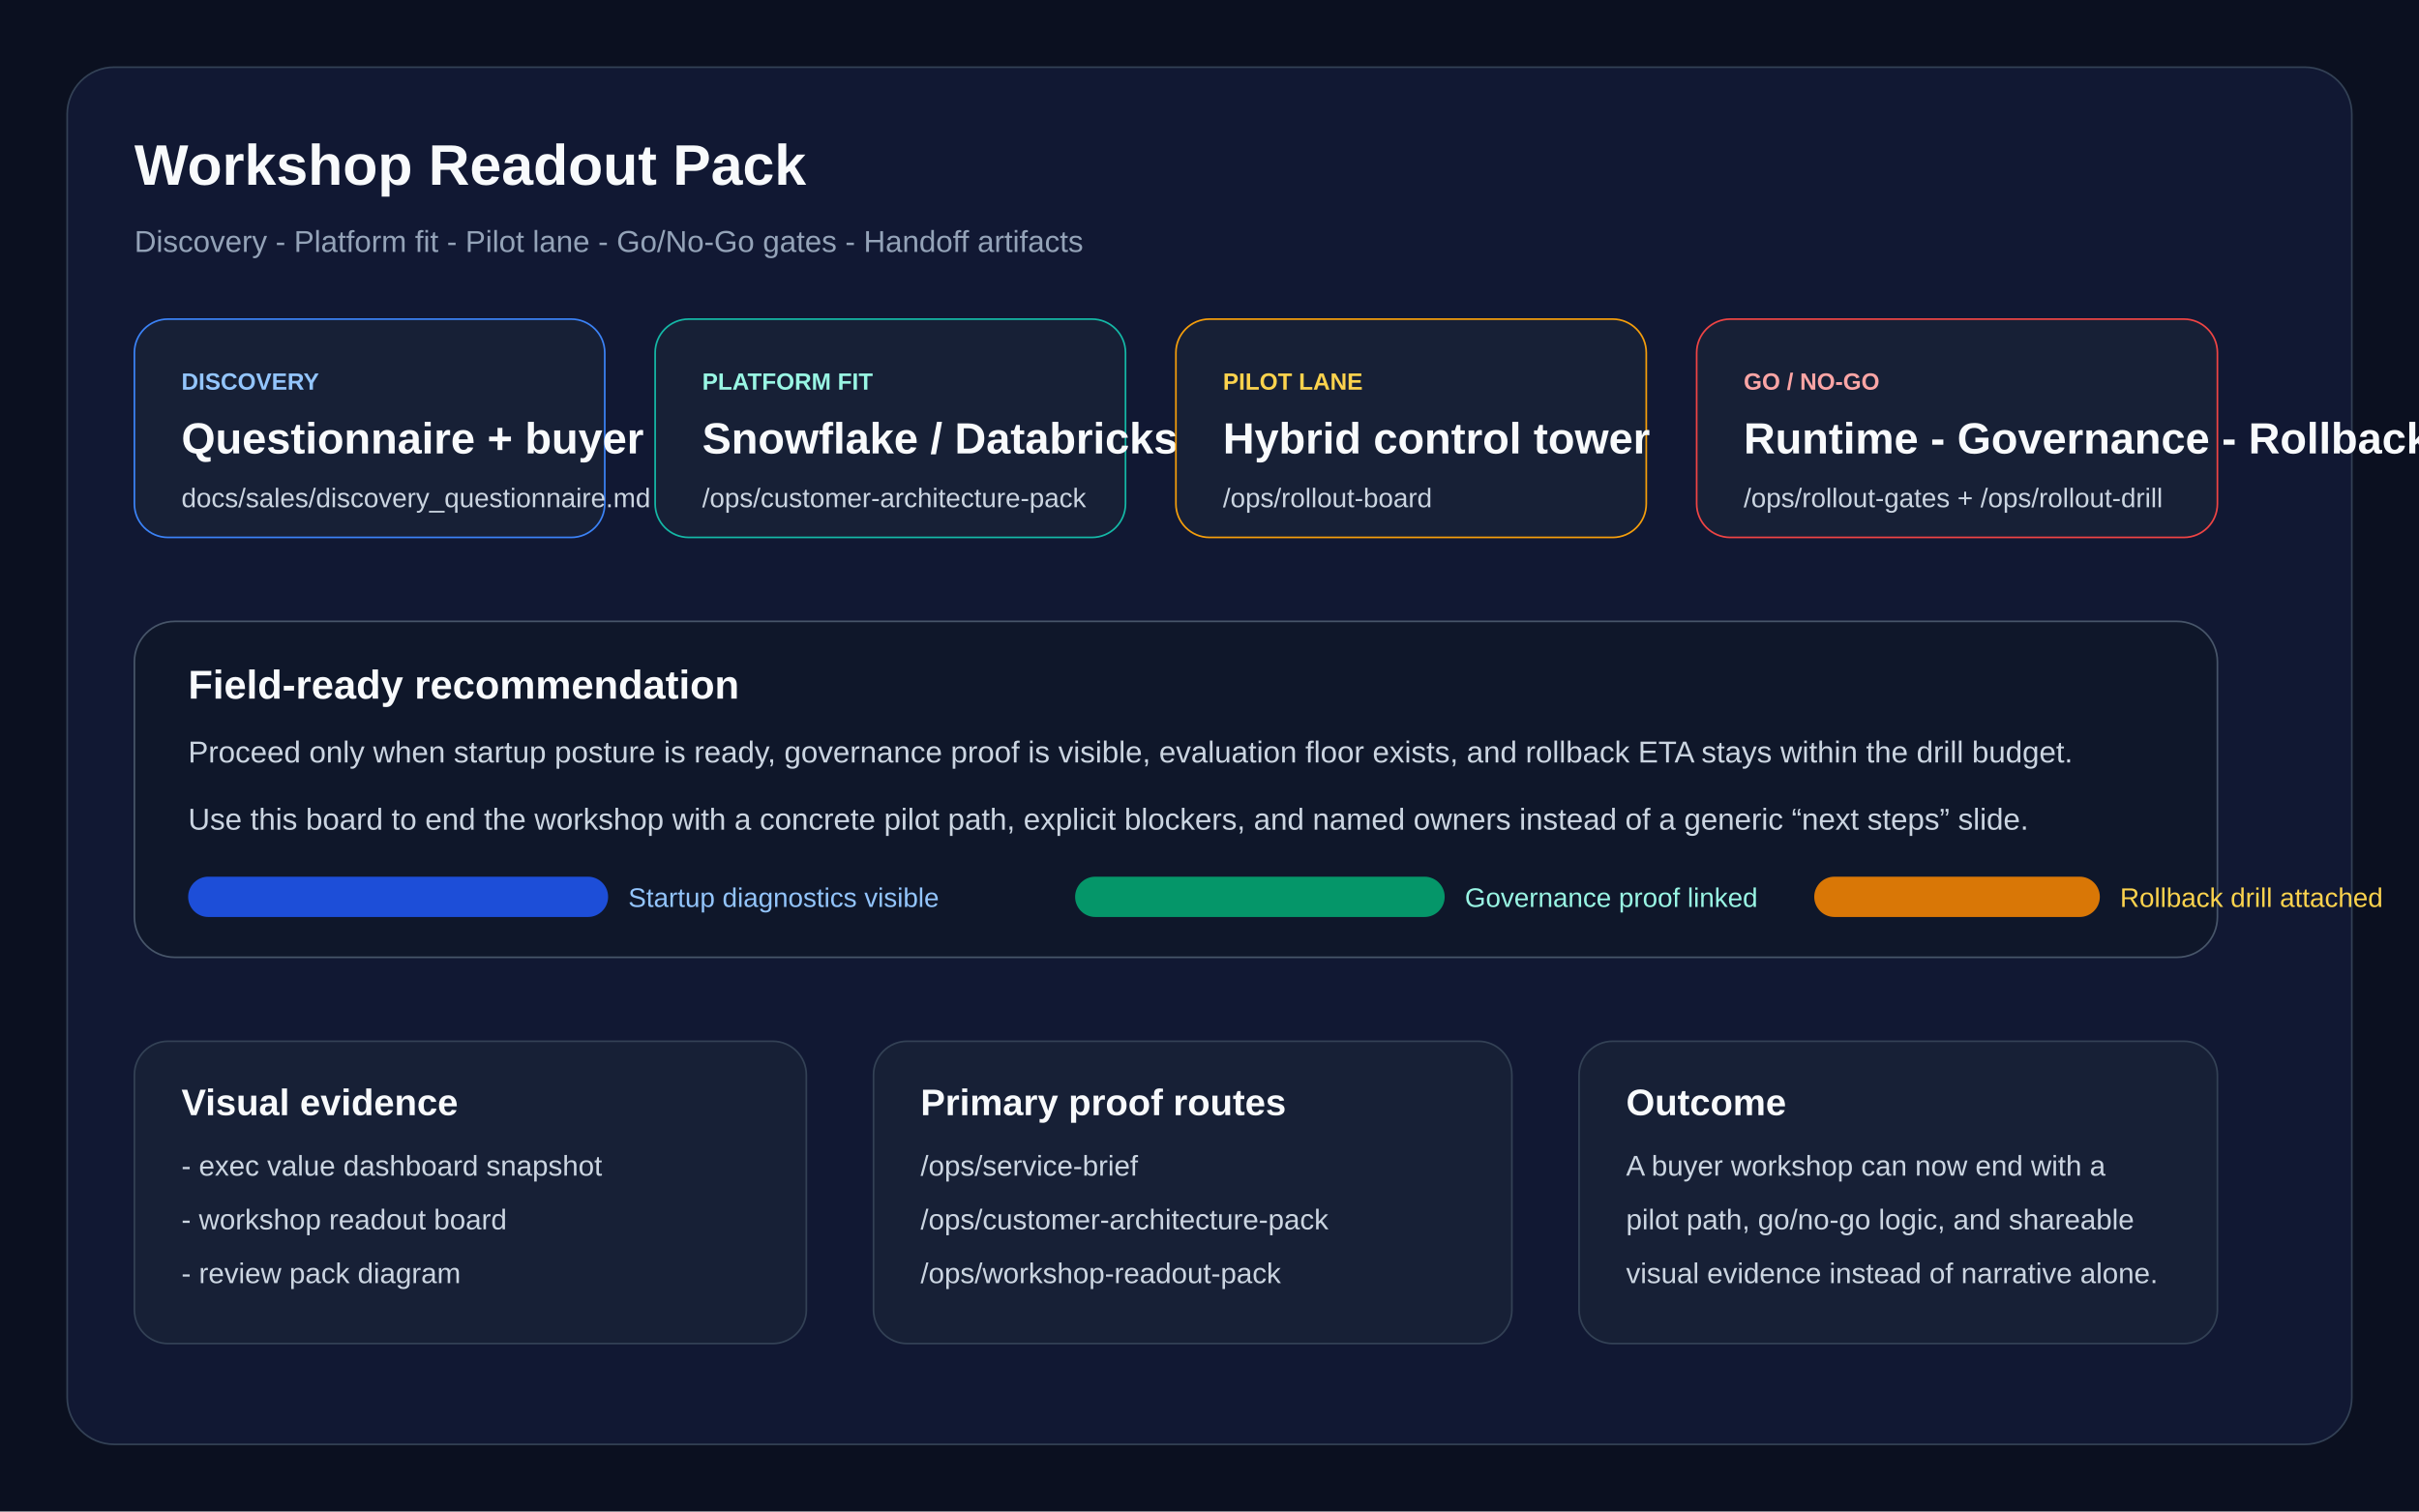
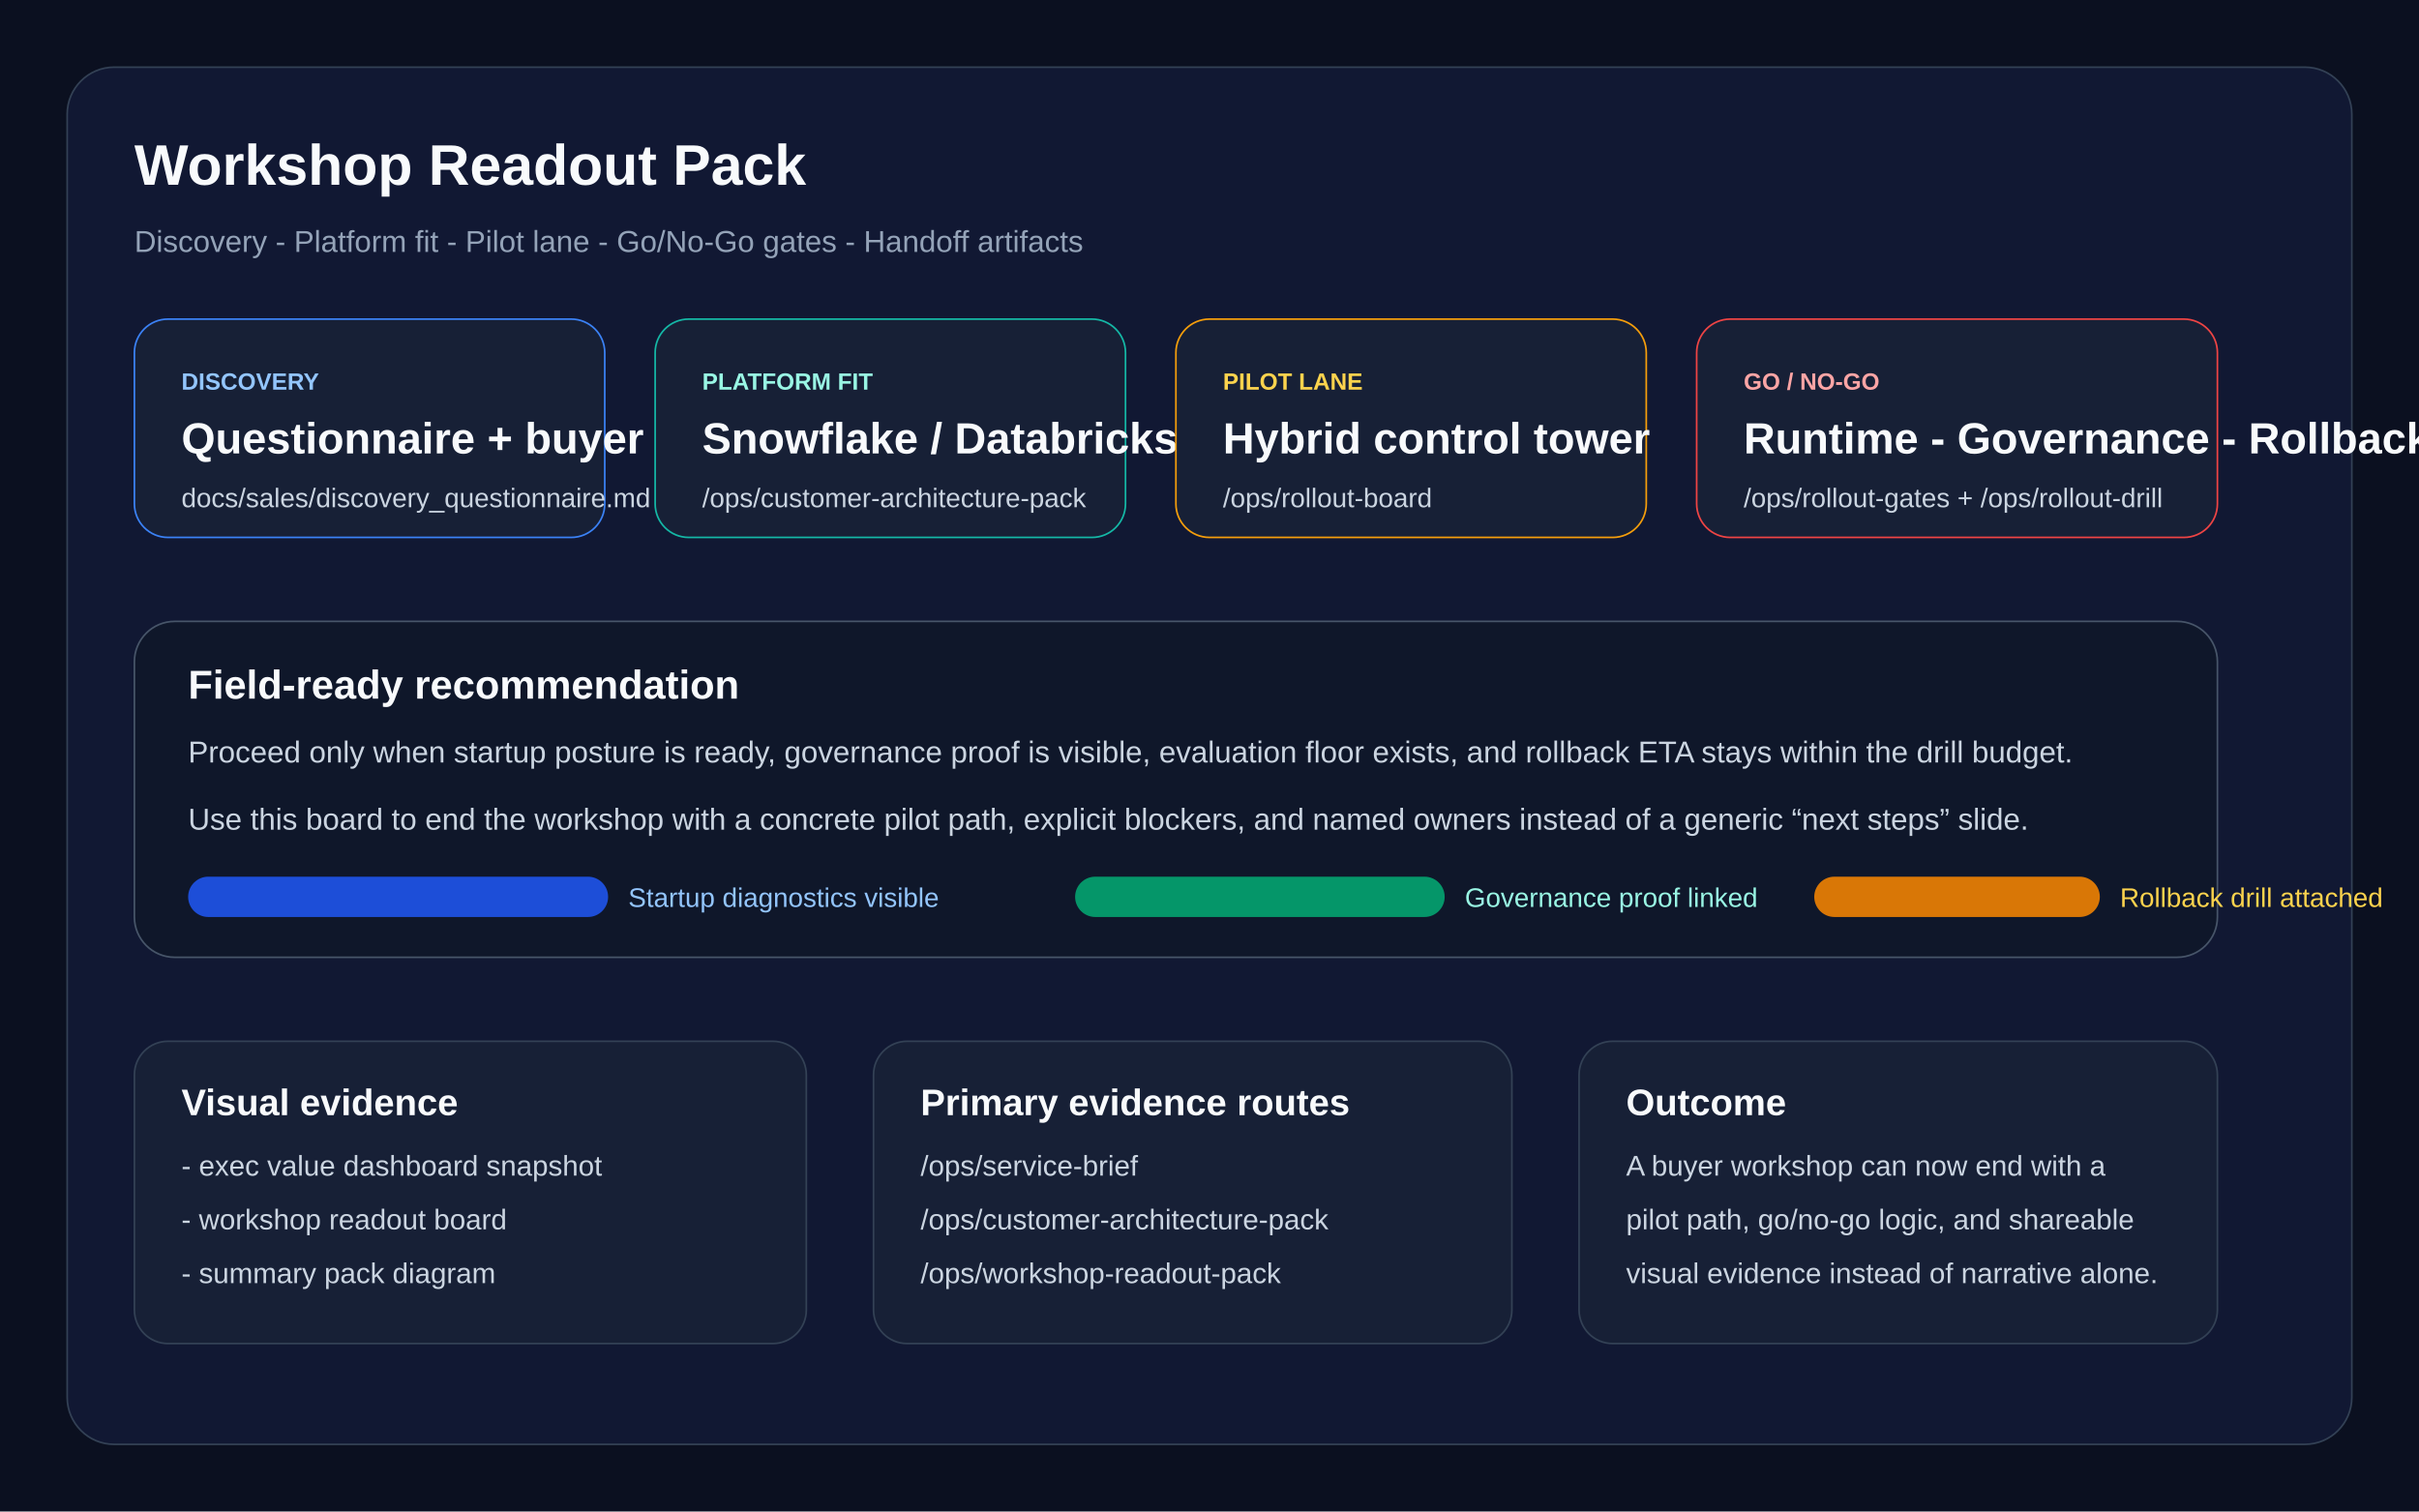
<svg xmlns="http://www.w3.org/2000/svg" width="1440" height="900" viewBox="0 0 1440 900" fill="none" role="img" aria-labelledby="title desc">
  <rect width="1440" height="900" fill="#0B1020" />
  <rect x="40" y="40" width="1360" height="820" rx="28" fill="#111833" stroke="#334155" />
  <text x="80" y="110" fill="#F8FAFC" font-family="Arial, sans-serif" font-size="34" font-weight="700">Workshop Readout Pack</text>
  <text x="80" y="150" fill="#94A3B8" font-family="Arial, sans-serif" font-size="18">Discovery - Platform fit - Pilot lane - Go/No-Go gates - Handoff artifacts</text>
  <rect x="80" y="190" width="280" height="130" rx="20" fill="#172036" stroke="#3B82F6" />
  <text x="108" y="232" fill="#93C5FD" font-family="Arial, sans-serif" font-size="14" font-weight="700">DISCOVERY</text>
  <text x="108" y="270" fill="#F8FAFC" font-family="Arial, sans-serif" font-size="26" font-weight="700">Questionnaire + buyer map</text>
  <text x="108" y="302" fill="#CBD5E1" font-family="Arial, sans-serif" font-size="16">docs/sales/discovery_questionnaire.md</text>
  <rect x="390" y="190" width="280" height="130" rx="20" fill="#172036" stroke="#14B8A6" />
  <text x="418" y="232" fill="#99F6E4" font-family="Arial, sans-serif" font-size="14" font-weight="700">PLATFORM FIT</text>
  <text x="418" y="270" fill="#F8FAFC" font-family="Arial, sans-serif" font-size="26" font-weight="700">Snowflake / Databricks / Palantir</text>
  <text x="418" y="302" fill="#CBD5E1" font-family="Arial, sans-serif" font-size="16">/ops/customer-architecture-pack</text>
  <rect x="700" y="190" width="280" height="130" rx="20" fill="#172036" stroke="#F59E0B" />
  <text x="728" y="232" fill="#FCD34D" font-family="Arial, sans-serif" font-size="14" font-weight="700">PILOT LANE</text>
  <text x="728" y="270" fill="#F8FAFC" font-family="Arial, sans-serif" font-size="26" font-weight="700">Hybrid control tower</text>
  <text x="728" y="302" fill="#CBD5E1" font-family="Arial, sans-serif" font-size="16">/ops/rollout-board</text>
  <rect x="1010" y="190" width="310" height="130" rx="20" fill="#172036" stroke="#EF4444" />
  <text x="1038" y="232" fill="#FCA5A5" font-family="Arial, sans-serif" font-size="14" font-weight="700">GO / NO-GO</text>
  <text x="1038" y="270" fill="#F8FAFC" font-family="Arial, sans-serif" font-size="26" font-weight="700">Runtime - Governance - Rollback</text>
  <text x="1038" y="302" fill="#CBD5E1" font-family="Arial, sans-serif" font-size="16">/ops/rollout-gates + /ops/rollout-drill</text>
  <rect x="80" y="370" width="1240" height="200" rx="24" fill="#0F172A" stroke="#475569" />
  <text x="112" y="416" fill="#F8FAFC" font-family="Arial, sans-serif" font-size="24" font-weight="700">Field-ready recommendation</text>
  <text x="112" y="454" fill="#CBD5E1" font-family="Arial, sans-serif" font-size="18">Proceed only when startup posture is ready, governance proof is visible, evaluation floor exists, and rollback ETA stays within the drill budget.</text>
  <text x="112" y="494" fill="#CBD5E1" font-family="Arial, sans-serif" font-size="18">Use this board to end the workshop with a concrete pilot path, explicit blockers, and named owners instead of a generic “next steps” slide.</text>
  <rect x="112" y="522" width="250" height="24" rx="12" fill="#1D4ED8" />
  <text x="374" y="540" fill="#93C5FD" font-family="Arial, sans-serif" font-size="16">Startup diagnostics visible</text>
  <rect x="640" y="522" width="220" height="24" rx="12" fill="#059669" />
  <text x="872" y="540" fill="#99F6E4" font-family="Arial, sans-serif" font-size="16">Governance proof linked</text>
  <rect x="1080" y="522" width="170" height="24" rx="12" fill="#D97706" />
  <text x="1262" y="540" fill="#FCD34D" font-family="Arial, sans-serif" font-size="16">Rollback drill attached</text>
  <rect x="80" y="620" width="400" height="180" rx="20" fill="#172036" stroke="#334155" />
  <text x="108" y="664" fill="#F8FAFC" font-family="Arial, sans-serif" font-size="22" font-weight="700">Visual evidence</text>
  <text x="108" y="700" fill="#CBD5E1" font-family="Arial, sans-serif" font-size="17">- exec value dashboard snapshot</text>
  <text x="108" y="732" fill="#CBD5E1" font-family="Arial, sans-serif" font-size="17">- workshop readout board</text>
-   <text x="108" y="764" fill="#CBD5E1" font-family="Arial, sans-serif" font-size="17">- review pack diagram</text>
+   <text x="108" y="764" fill="#CBD5E1" font-family="Arial, sans-serif" font-size="17">- summary pack diagram</text>
  <rect x="520" y="620" width="380" height="180" rx="20" fill="#172036" stroke="#334155" />
-   <text x="548" y="664" fill="#F8FAFC" font-family="Arial, sans-serif" font-size="22" font-weight="700">Primary proof routes</text>
+   <text x="548" y="664" fill="#F8FAFC" font-family="Arial, sans-serif" font-size="22" font-weight="700">Primary evidence routes</text>
  <text x="548" y="700" fill="#CBD5E1" font-family="Arial, sans-serif" font-size="17">/ops/service-brief</text>
  <text x="548" y="732" fill="#CBD5E1" font-family="Arial, sans-serif" font-size="17">/ops/customer-architecture-pack</text>
  <text x="548" y="764" fill="#CBD5E1" font-family="Arial, sans-serif" font-size="17">/ops/workshop-readout-pack</text>
  <rect x="940" y="620" width="380" height="180" rx="20" fill="#172036" stroke="#334155" />
  <text x="968" y="664" fill="#F8FAFC" font-family="Arial, sans-serif" font-size="22" font-weight="700">Outcome</text>
  <text x="968" y="700" fill="#CBD5E1" font-family="Arial, sans-serif" font-size="17">A buyer workshop can now end with a</text>
  <text x="968" y="732" fill="#CBD5E1" font-family="Arial, sans-serif" font-size="17">pilot path, go/no-go logic, and shareable</text>
  <text x="968" y="764" fill="#CBD5E1" font-family="Arial, sans-serif" font-size="17">visual evidence instead of narrative alone.</text>
</svg>
